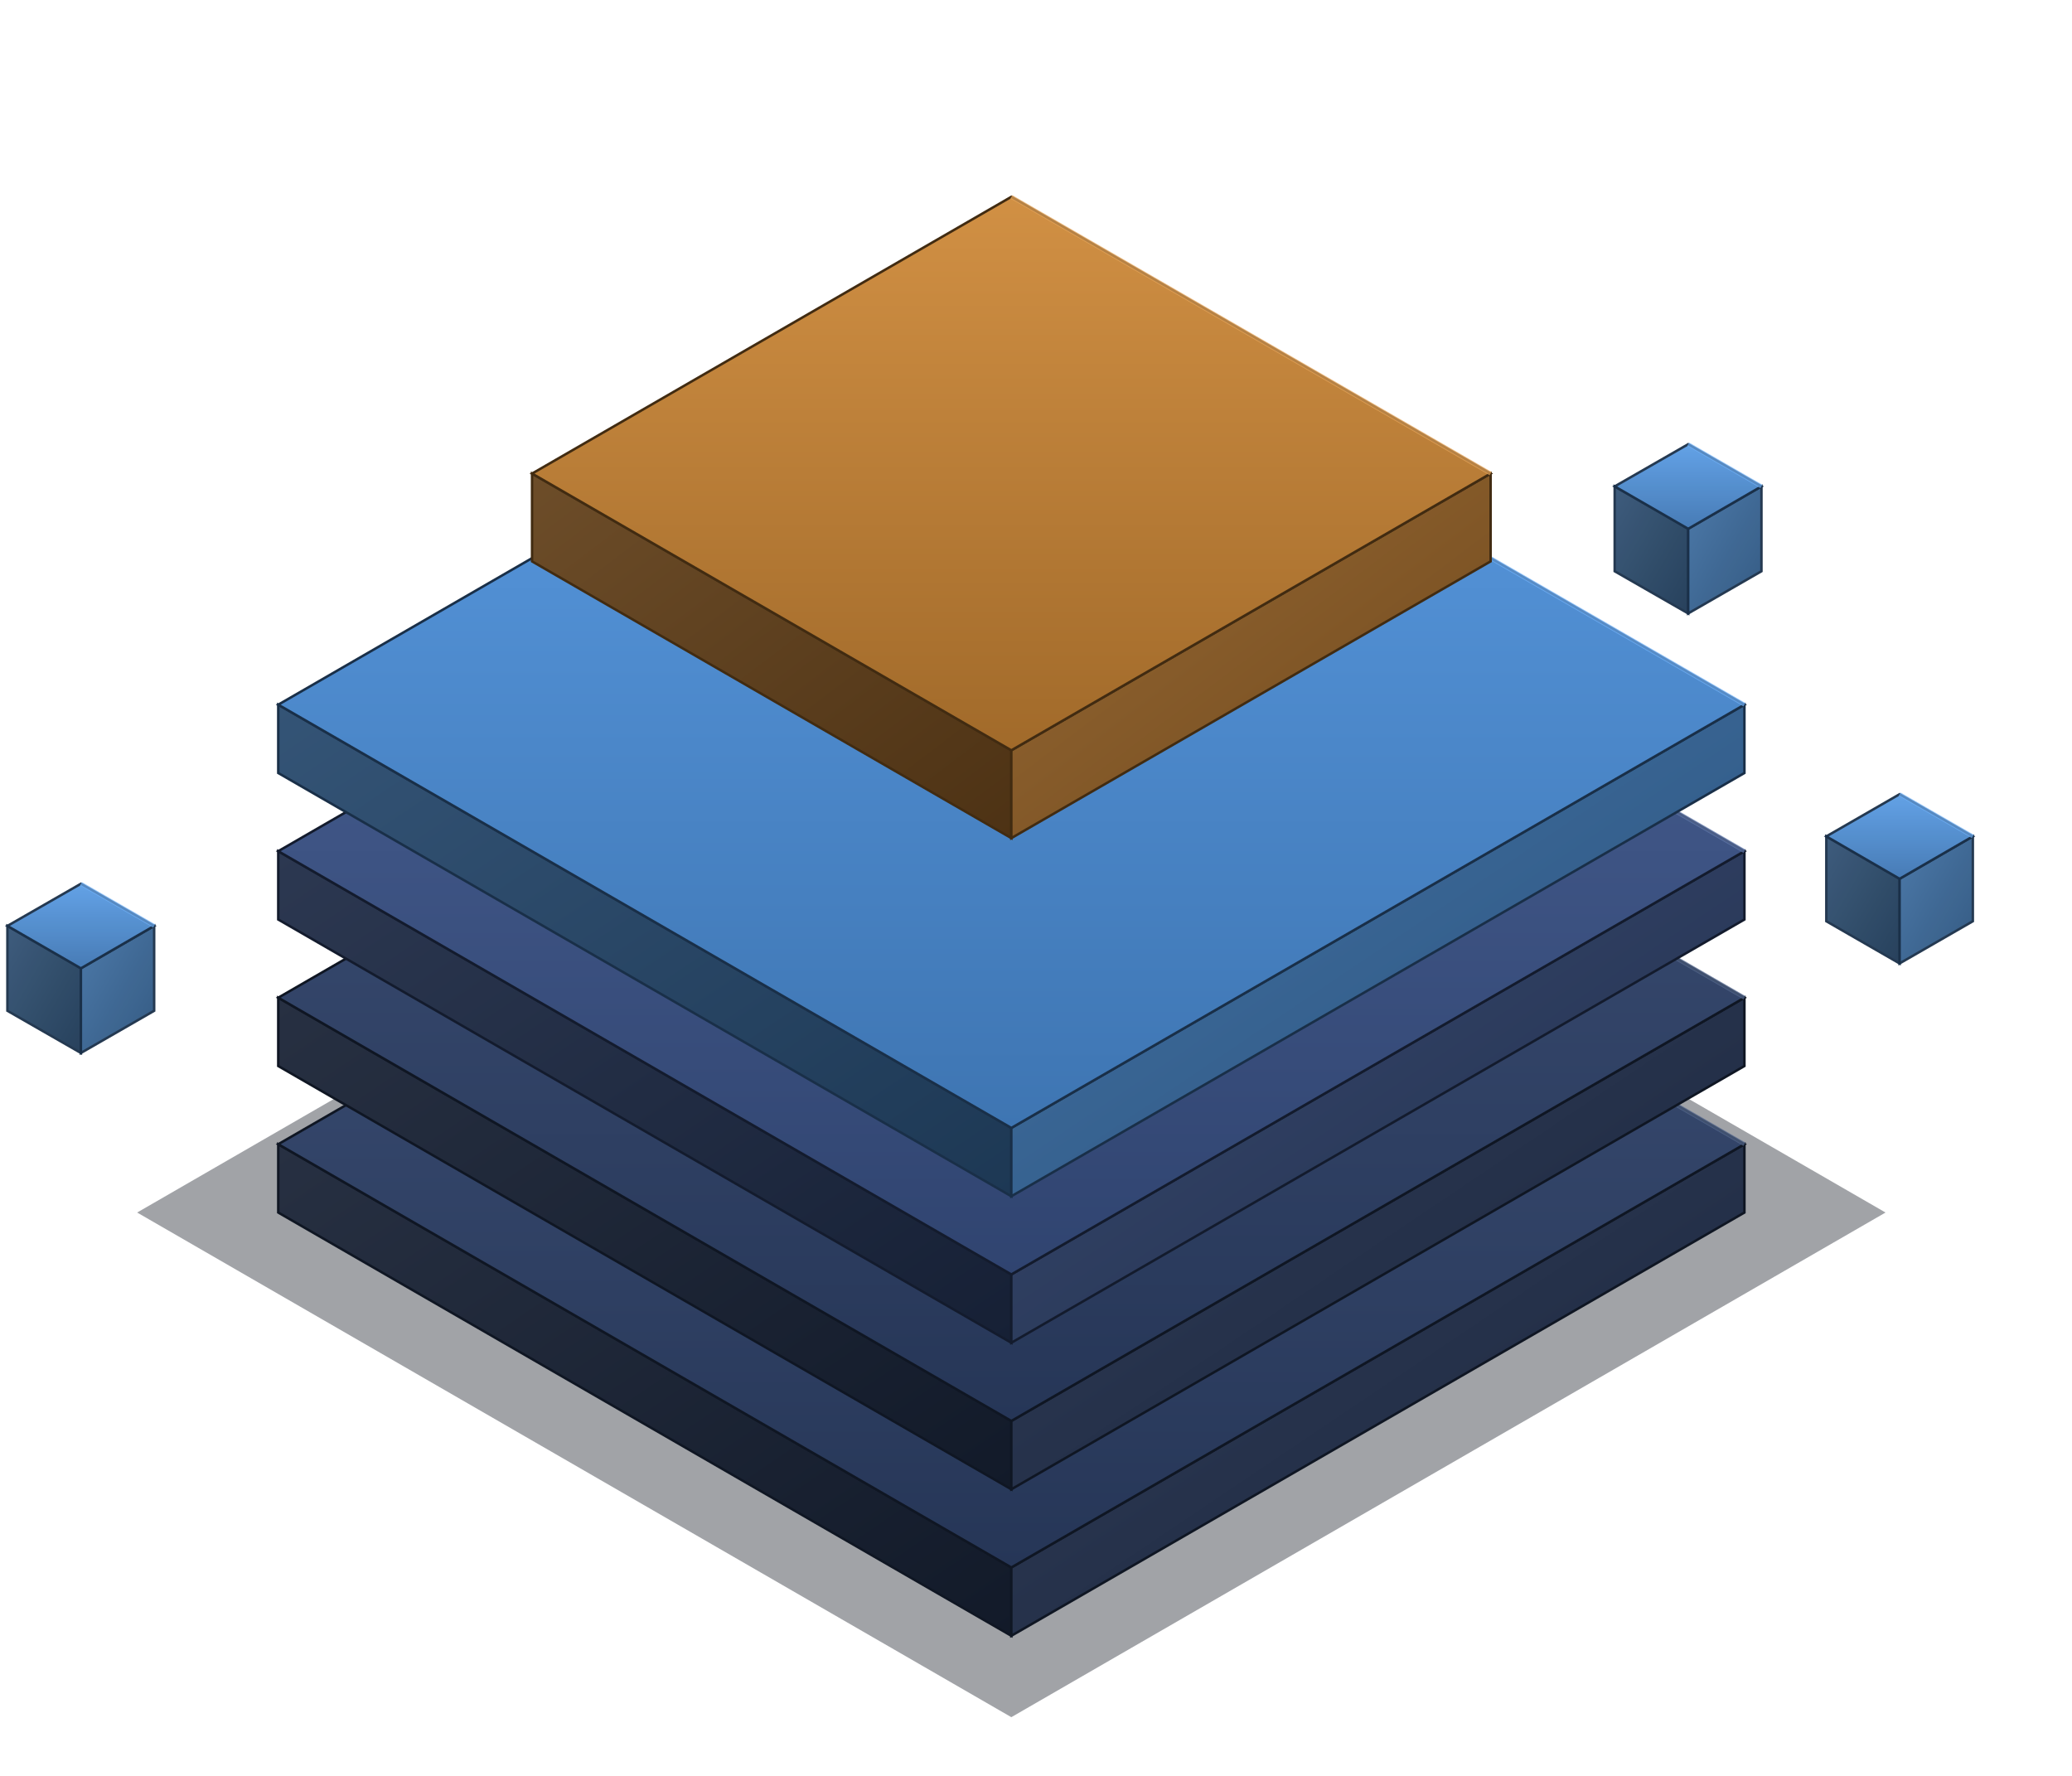
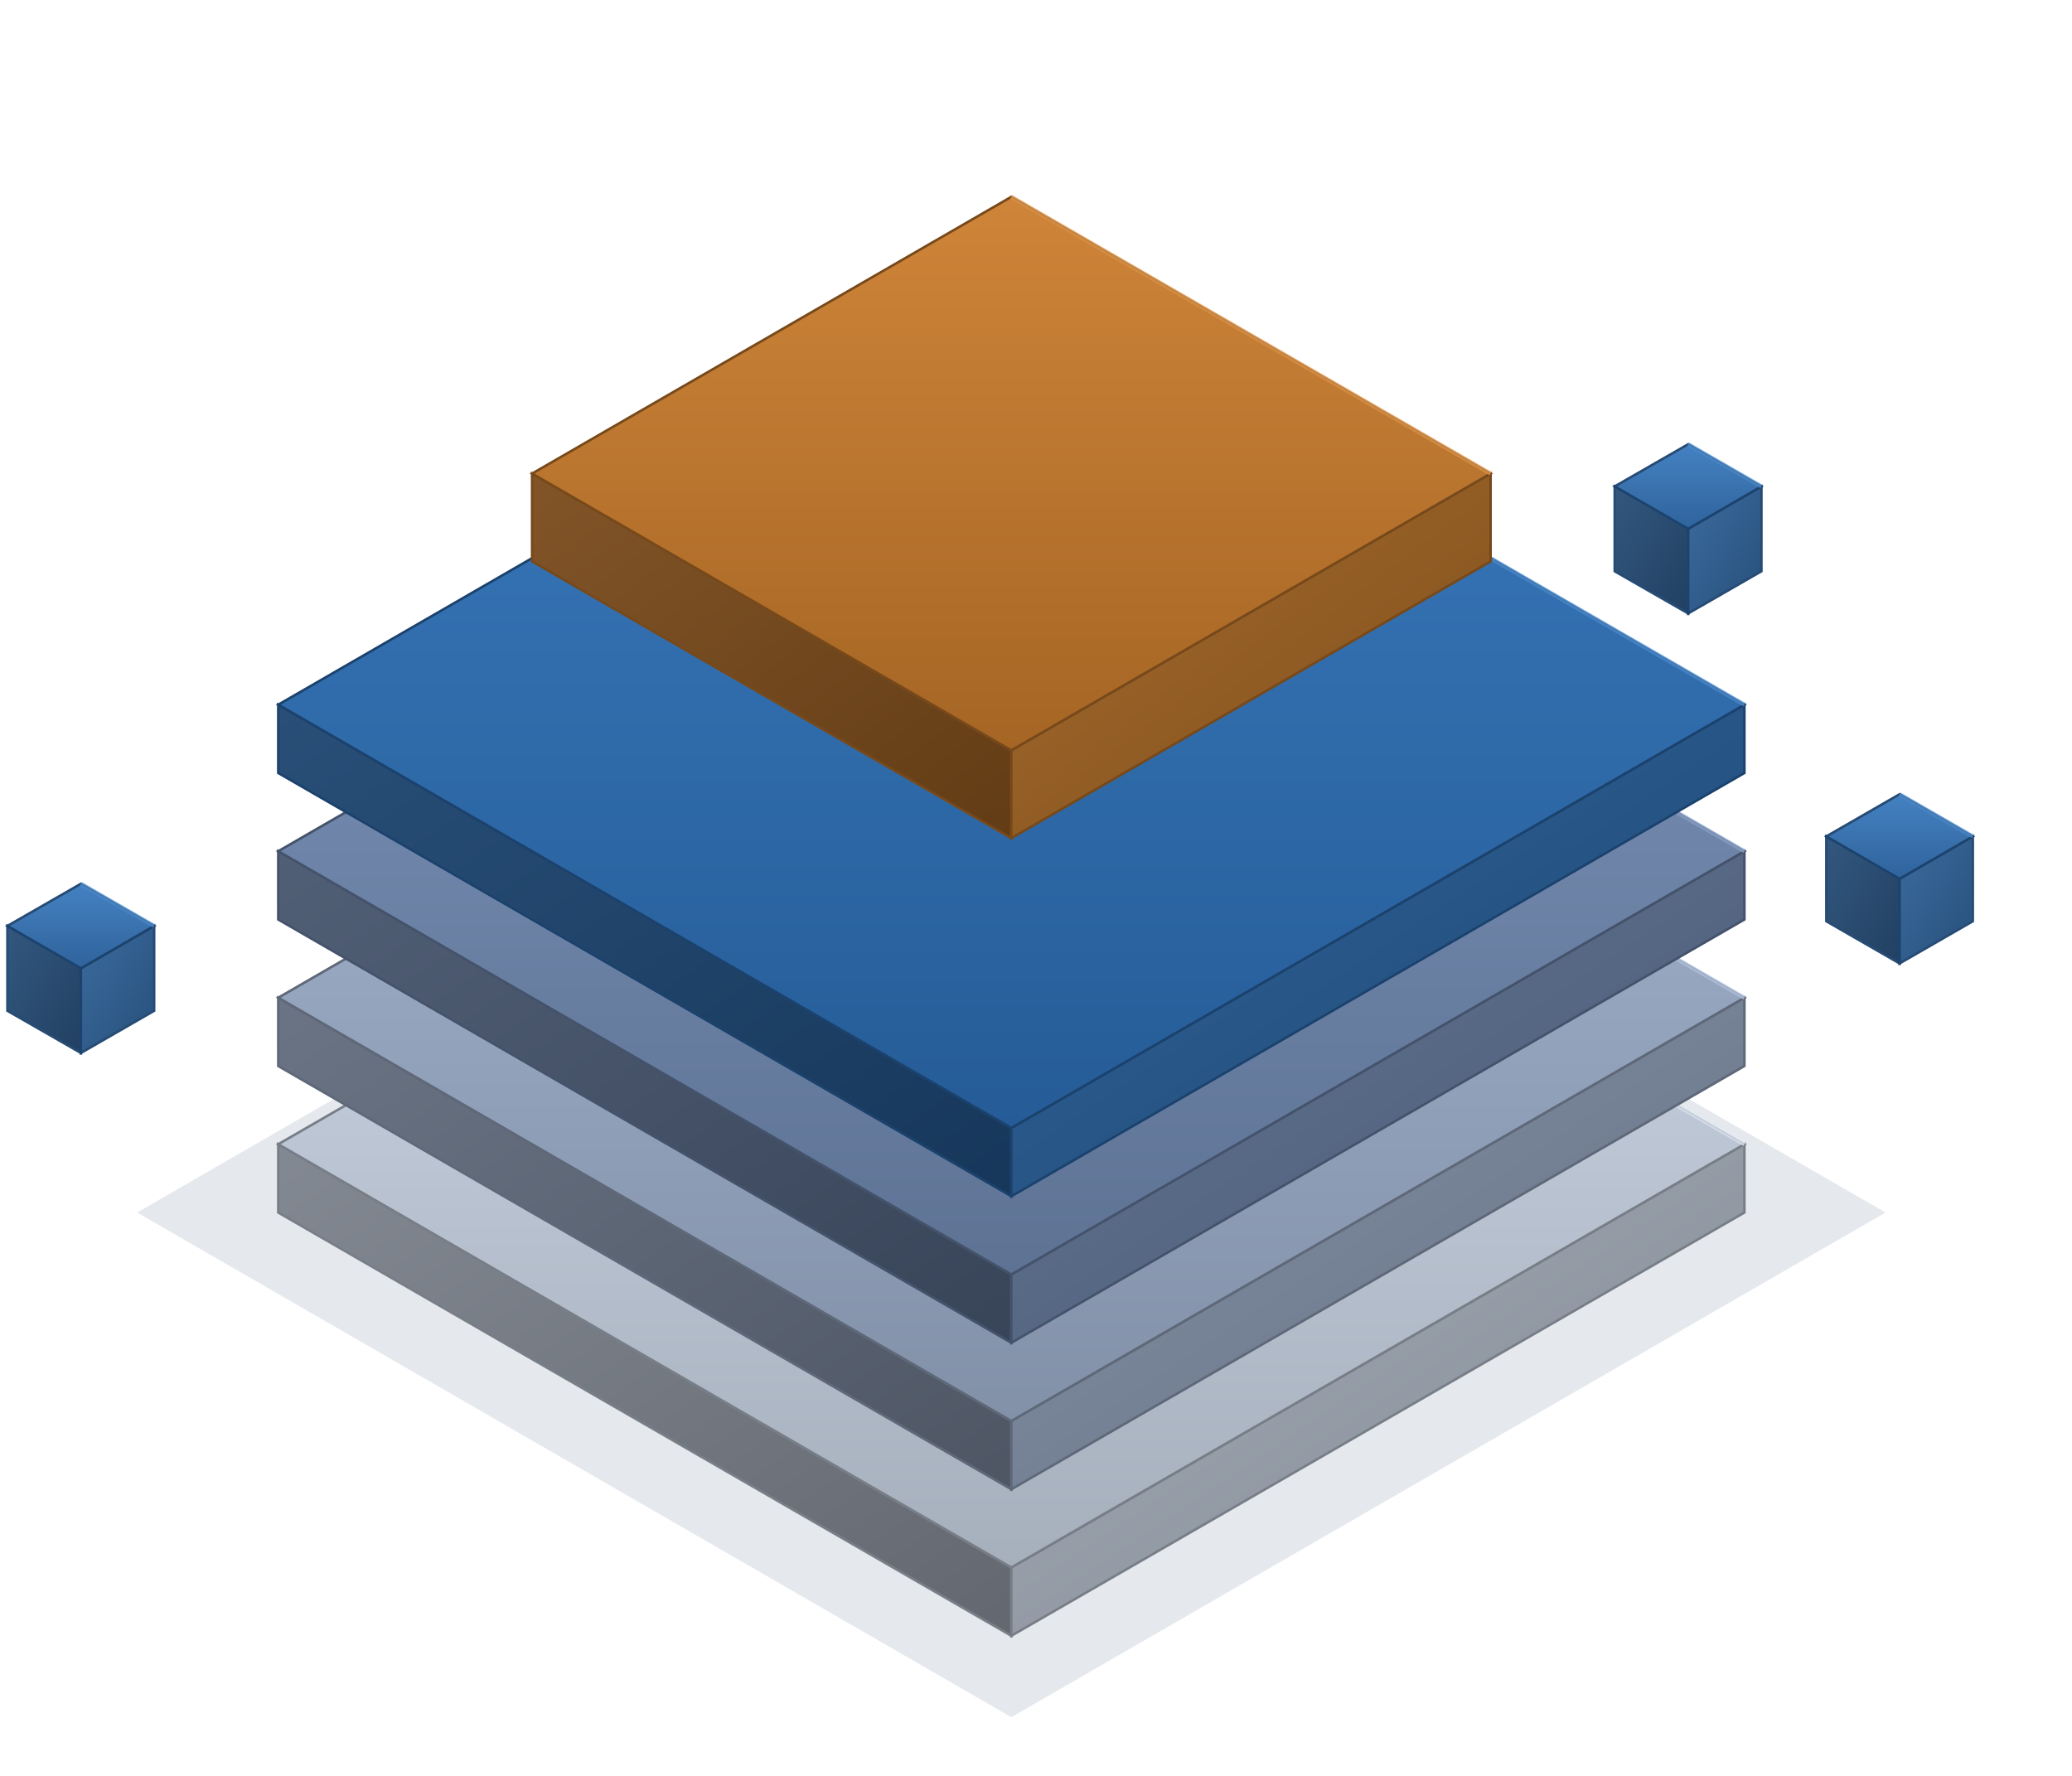
<svg xmlns="http://www.w3.org/2000/svg" viewBox="0 0 840 720" width="840" height="720" role="img" aria-label="Стопка слоёв архива: формы сводятся в одну таблицу">
  <defs>
    <linearGradient id="a1" x1="0%" y1="0%" x2="100%" y2="100%">
-       <stop offset="0%" stop-color="#273042" />
-       <stop offset="100%" stop-color="#121A29" />
+       <stop offset="0%" stop-color="#838992" />
+       <stop offset="100%" stop-color="#636870" />
    </linearGradient>
    <linearGradient id="a2" x1="0%" y1="0%" x2="100%" y2="100%">
-       <stop offset="0%" stop-color="#313E59" />
-       <stop offset="100%" stop-color="#1A253C" />
+       <stop offset="0%" stop-color="#A6AEB9" />
+       <stop offset="100%" stop-color="#818892" />
    </linearGradient>
    <linearGradient id="a3" x1="0%" y1="0%" x2="0%" y2="100%">
-       <stop offset="0%" stop-color="#3F5279" />
-       <stop offset="100%" stop-color="#263657" />
+       <stop offset="0%" stop-color="#D1DBEA" />
+       <stop offset="100%" stop-color="#A6AFBC" />
    </linearGradient>
    <linearGradient id="a4" x1="0%" y1="0%" x2="100%" y2="100%">
-       <stop offset="0%" stop-color="#273042" />
-       <stop offset="100%" stop-color="#121A29" />
+       <stop offset="0%" stop-color="#6A7484" />
+       <stop offset="100%" stop-color="#4E5664" />
    </linearGradient>
    <linearGradient id="a5" x1="0%" y1="0%" x2="100%" y2="100%">
-       <stop offset="0%" stop-color="#313E59" />
-       <stop offset="100%" stop-color="#1A253C" />
+       <stop offset="0%" stop-color="#8592A7" />
+       <stop offset="100%" stop-color="#657082" />
    </linearGradient>
    <linearGradient id="a6" x1="0%" y1="0%" x2="0%" y2="100%">
-       <stop offset="0%" stop-color="#3F5279" />
-       <stop offset="100%" stop-color="#263657" />
+       <stop offset="0%" stop-color="#A7B8D3" />
+       <stop offset="100%" stop-color="#8291A8" />
    </linearGradient>
    <linearGradient id="a7" x1="0%" y1="0%" x2="100%" y2="100%">
-       <stop offset="0%" stop-color="#2C3851" />
-       <stop offset="100%" stop-color="#162035" />
+       <stop offset="0%" stop-color="#515F76" />
+       <stop offset="100%" stop-color="#384458" />
    </linearGradient>
    <linearGradient id="a8" x1="0%" y1="0%" x2="100%" y2="100%">
-       <stop offset="0%" stop-color="#394A6E" />
-       <stop offset="100%" stop-color="#212F4E" />
+       <stop offset="0%" stop-color="#647795" />
+       <stop offset="100%" stop-color="#495973" />
    </linearGradient>
    <linearGradient id="a9" x1="0%" y1="0%" x2="0%" y2="100%">
-       <stop offset="0%" stop-color="#4B6397" />
-       <stop offset="100%" stop-color="#304470" />
+       <stop offset="0%" stop-color="#7D95BC" />
+       <stop offset="100%" stop-color="#5E7394" />
    </linearGradient>
    <linearGradient id="a10" x1="0%" y1="0%" x2="100%" y2="100%">
-       <stop offset="0%" stop-color="#345476" />
-       <stop offset="100%" stop-color="#1D3854" />
+       <stop offset="0%" stop-color="#294F78" />
+       <stop offset="100%" stop-color="#16375A" />
    </linearGradient>
    <linearGradient id="a11" x1="0%" y1="0%" x2="100%" y2="100%">
-       <stop offset="0%" stop-color="#4473A5" />
-       <stop offset="100%" stop-color="#2A527C" />
+       <stop offset="0%" stop-color="#316398" />
+       <stop offset="100%" stop-color="#1D4875" />
    </linearGradient>
    <linearGradient id="a12" x1="0%" y1="0%" x2="0%" y2="100%">
-       <stop offset="0%" stop-color="#5B9DE5" />
-       <stop offset="100%" stop-color="#3E75B2" />
+       <stop offset="0%" stop-color="#3B7BBF" />
+       <stop offset="100%" stop-color="#255C97" />
    </linearGradient>
    <linearGradient id="a13" x1="0%" y1="0%" x2="100%" y2="100%">
-       <stop offset="0%" stop-color="#6D4D29" />
-       <stop offset="100%" stop-color="#4D3214" />
+       <stop offset="0%" stop-color="#825528" />
+       <stop offset="100%" stop-color="#623C15" />
    </linearGradient>
    <linearGradient id="a14" x1="0%" y1="0%" x2="100%" y2="100%">
-       <stop offset="0%" stop-color="#976934" />
-       <stop offset="100%" stop-color="#70491D" />
+       <stop offset="0%" stop-color="#A46B2F" />
+       <stop offset="100%" stop-color="#804F1B" />
    </linearGradient>
    <linearGradient id="a15" x1="0%" y1="0%" x2="0%" y2="100%">
-       <stop offset="0%" stop-color="#D19044" />
-       <stop offset="100%" stop-color="#A16A2A" />
+       <stop offset="0%" stop-color="#CF8539" />
+       <stop offset="100%" stop-color="#A56524" />
    </linearGradient>
    <linearGradient id="a16" x1="0%" y1="0%" x2="100%" y2="100%">
-       <stop offset="0%" stop-color="#345476" />
-       <stop offset="100%" stop-color="#1D3854" />
+       <stop offset="0%" stop-color="#294F78" />
+       <stop offset="100%" stop-color="#16375A" />
    </linearGradient>
    <linearGradient id="a17" x1="0%" y1="0%" x2="100%" y2="100%">
-       <stop offset="0%" stop-color="#4473A5" />
-       <stop offset="100%" stop-color="#2A527C" />
+       <stop offset="0%" stop-color="#316398" />
+       <stop offset="100%" stop-color="#1D4875" />
    </linearGradient>
    <linearGradient id="a18" x1="0%" y1="0%" x2="0%" y2="100%">
-       <stop offset="0%" stop-color="#5B9DE5" />
-       <stop offset="100%" stop-color="#3E75B2" />
+       <stop offset="0%" stop-color="#3B7BBF" />
+       <stop offset="100%" stop-color="#255C97" />
    </linearGradient>
    <linearGradient id="a19" x1="0%" y1="0%" x2="100%" y2="100%">
-       <stop offset="0%" stop-color="#345476" />
-       <stop offset="100%" stop-color="#1D3854" />
+       <stop offset="0%" stop-color="#294F78" />
+       <stop offset="100%" stop-color="#16375A" />
    </linearGradient>
    <linearGradient id="a20" x1="0%" y1="0%" x2="100%" y2="100%">
-       <stop offset="0%" stop-color="#4473A5" />
-       <stop offset="100%" stop-color="#2A527C" />
+       <stop offset="0%" stop-color="#316398" />
+       <stop offset="100%" stop-color="#1D4875" />
    </linearGradient>
    <linearGradient id="a21" x1="0%" y1="0%" x2="0%" y2="100%">
-       <stop offset="0%" stop-color="#5B9DE5" />
-       <stop offset="100%" stop-color="#3E75B2" />
+       <stop offset="0%" stop-color="#3B7BBF" />
+       <stop offset="100%" stop-color="#255C97" />
    </linearGradient>
    <linearGradient id="a22" x1="0%" y1="0%" x2="100%" y2="100%">
-       <stop offset="0%" stop-color="#345476" />
-       <stop offset="100%" stop-color="#1D3854" />
+       <stop offset="0%" stop-color="#294F78" />
+       <stop offset="100%" stop-color="#16375A" />
    </linearGradient>
    <linearGradient id="a23" x1="0%" y1="0%" x2="100%" y2="100%">
-       <stop offset="0%" stop-color="#4473A5" />
-       <stop offset="100%" stop-color="#2A527C" />
+       <stop offset="0%" stop-color="#316398" />
+       <stop offset="100%" stop-color="#1D4875" />
    </linearGradient>
    <linearGradient id="a24" x1="0%" y1="0%" x2="0%" y2="100%">
-       <stop offset="0%" stop-color="#5B9DE5" />
-       <stop offset="100%" stop-color="#3E75B2" />
+       <stop offset="0%" stop-color="#3B7BBF" />
+       <stop offset="100%" stop-color="#255C97" />
    </linearGradient>
  </defs>
-   <polygon points="410.0,287.0 764.4,491.6 410.0,696.2 55.6,491.6" fill="#070C18" opacity="0.38" />
-   <polygon points="112.8,463.9 410.0,635.5 410.0,663.2 112.8,491.6" fill="url(#a1)" stroke="#0F1623" stroke-width="1" />
-   <polygon points="707.2,463.9 410.0,635.5 410.0,663.2 707.2,491.6" fill="url(#a2)" stroke="#0F1623" stroke-width="1" />
-   <polygon points="410.0,292.3 707.2,463.9 410.0,635.5 112.8,463.9" fill="url(#a3)" stroke="#0F1623" stroke-width="1" />
-   <polyline points="410.0,292.3 707.2,463.9" fill="none" stroke="#566990" stroke-width="1.6" opacity="0.70" />
-   <polygon points="112.8,404.5 410.0,576.1 410.0,603.8 112.8,432.2" fill="url(#a4)" stroke="#0F1623" stroke-width="1" />
-   <polygon points="707.2,404.5 410.0,576.1 410.0,603.8 707.2,432.2" fill="url(#a5)" stroke="#0F1623" stroke-width="1" />
-   <polygon points="410.0,232.9 707.2,404.5 410.0,576.1 112.8,404.5" fill="url(#a6)" stroke="#0F1623" stroke-width="1" />
-   <polyline points="410.0,232.9 707.2,404.5" fill="none" stroke="#566990" stroke-width="1.6" opacity="0.70" />
-   <polygon points="112.8,345.1 410.0,516.7 410.0,544.4 112.8,372.8" fill="url(#a7)" stroke="#131B2D" stroke-width="1" />
-   <polygon points="707.2,345.1 410.0,516.7 410.0,544.4 707.2,372.8" fill="url(#a8)" stroke="#131B2D" stroke-width="1" />
-   <polygon points="410.0,173.5 707.2,345.1 410.0,516.7 112.8,345.1" fill="url(#a9)" stroke="#131B2D" stroke-width="1" />
-   <polyline points="410.0,173.5 707.2,345.1" fill="none" stroke="#627AAE" stroke-width="1.6" opacity="0.70" />
-   <polygon points="112.8,285.7 410.0,457.3 410.0,485.0 112.8,313.4" fill="url(#a10)" stroke="#192F48" stroke-width="1" />
-   <polygon points="707.2,285.7 410.0,457.3 410.0,485.0 707.2,313.4" fill="url(#a11)" stroke="#192F48" stroke-width="1" />
-   <polygon points="410.0,114.1 707.2,285.7 410.0,457.3 112.8,285.7" fill="url(#a12)" stroke="#192F48" stroke-width="1" />
-   <polyline points="410.0,114.1 707.2,285.7" fill="none" stroke="#72B4FC" stroke-width="1.6" opacity="0.70" />
-   <polygon points="215.7,192.0 410.0,304.2 410.0,339.8 215.7,227.6" fill="url(#a13)" stroke="#412B11" stroke-width="1" />
-   <polygon points="604.3,192.0 410.0,304.2 410.0,339.8 604.3,227.6" fill="url(#a14)" stroke="#412B11" stroke-width="1" />
-   <polygon points="410.0,79.8 604.3,192.0 410.0,304.2 215.7,192.0" fill="url(#a15)" stroke="#412B11" stroke-width="1" />
-   <polyline points="410.0,79.8 604.3,192.0" fill="none" stroke="#E8A75B" stroke-width="1.6" opacity="0.70" />
-   <polygon points="740.4,339.1 770.1,356.3 770.1,390.6 740.4,373.5" fill="url(#a16)" stroke="#192F48" stroke-width="1" opacity="0.95" />
-   <polygon points="799.8,339.1 770.1,356.3 770.1,390.6 799.8,373.5" fill="url(#a17)" stroke="#192F48" stroke-width="1" opacity="0.95" />
-   <polygon points="770.1,322.0 799.8,339.1 770.1,356.3 740.4,339.1" fill="url(#a18)" stroke="#192F48" stroke-width="1" opacity="0.95" />
-   <polyline points="770.1,322.0 799.8,339.1" fill="none" stroke="#72B4FC" stroke-width="1.6" opacity="0.66" />
-   <polygon points="3.0,375.4 32.8,392.6 32.8,426.9 3.0,409.8" fill="url(#a19)" stroke="#192F48" stroke-width="1" opacity="0.95" />
-   <polygon points="62.5,375.4 32.8,392.6 32.8,426.9 62.5,409.8" fill="url(#a20)" stroke="#192F48" stroke-width="1" opacity="0.95" />
-   <polygon points="32.8,358.3 62.5,375.4 32.8,392.6 3.0,375.4" fill="url(#a21)" stroke="#192F48" stroke-width="1" opacity="0.95" />
-   <polyline points="32.8,358.3 62.5,375.4" fill="none" stroke="#72B4FC" stroke-width="1.6" opacity="0.66" />
-   <polygon points="654.6,197.2 684.4,214.4 684.4,248.7 654.6,231.6" fill="url(#a22)" stroke="#192F48" stroke-width="1" opacity="0.95" />
-   <polygon points="714.1,197.2 684.4,214.4 684.4,248.7 714.1,231.6" fill="url(#a23)" stroke="#192F48" stroke-width="1" opacity="0.95" />
-   <polygon points="684.4,180.1 714.1,197.2 684.4,214.4 654.6,197.2" fill="url(#a24)" stroke="#192F48" stroke-width="1" opacity="0.95" />
-   <polyline points="684.4,180.1 714.1,197.2" fill="none" stroke="#72B4FC" stroke-width="1.6" opacity="0.66" />
+   <polygon points="410.0,287.0 764.4,491.6 410.0,696.2 55.6,491.6" fill="#7B8AA3" opacity="0.2" />
+   <polygon points="112.8,463.9 410.0,635.5 410.0,663.2 112.8,491.6" fill="url(#a1)" stroke="#787E87" stroke-width="1" />
+   <polygon points="707.2,463.9 410.0,635.5 410.0,663.2 707.2,491.6" fill="url(#a2)" stroke="#787E87" stroke-width="1" />
+   <polygon points="410.0,292.3 707.2,463.9 410.0,635.5 112.8,463.9" fill="url(#a3)" stroke="#787E87" stroke-width="1" />
+   <polyline points="410.0,292.3 707.2,463.9" fill="none" stroke="#EAF4FF" stroke-width="1.6" opacity="0.70" />
+   <polygon points="112.8,404.5 410.0,576.1 410.0,603.8 112.8,432.2" fill="url(#a4)" stroke="#5E6879" stroke-width="1" />
+   <polygon points="707.2,404.5 410.0,576.1 410.0,603.8 707.2,432.2" fill="url(#a5)" stroke="#5E6879" stroke-width="1" />
+   <polygon points="410.0,232.9 707.2,404.5 410.0,576.1 112.8,404.5" fill="url(#a6)" stroke="#5E6879" stroke-width="1" />
+   <polyline points="410.0,232.9 707.2,404.5" fill="none" stroke="#C0D1EC" stroke-width="1.6" opacity="0.70" />
+   <polygon points="112.8,345.1 410.0,516.7 410.0,544.4 112.8,372.8" fill="url(#a7)" stroke="#44536B" stroke-width="1" />
+   <polygon points="707.2,345.1 410.0,516.7 410.0,544.4 707.2,372.8" fill="url(#a8)" stroke="#44536B" stroke-width="1" />
+   <polygon points="410.0,173.5 707.2,345.1 410.0,516.7 112.8,345.1" fill="url(#a9)" stroke="#44536B" stroke-width="1" />
+   <polyline points="410.0,173.5 707.2,345.1" fill="none" stroke="#96AED5" stroke-width="1.6" opacity="0.70" />
+   <polygon points="112.8,285.7 410.0,457.3 410.0,485.0 112.8,313.4" fill="url(#a10)" stroke="#1B426D" stroke-width="1" />
+   <polygon points="707.2,285.7 410.0,457.3 410.0,485.0 707.2,313.4" fill="url(#a11)" stroke="#1B426D" stroke-width="1" />
+   <polygon points="410.0,114.1 707.2,285.7 410.0,457.3 112.8,285.7" fill="url(#a12)" stroke="#1B426D" stroke-width="1" />
+   <polyline points="410.0,114.1 707.2,285.7" fill="none" stroke="#5494D8" stroke-width="1.6" opacity="0.70" />
+   <polygon points="215.7,192.0 410.0,304.2 410.0,339.8 215.7,227.6" fill="url(#a13)" stroke="#77491A" stroke-width="1" />
+   <polygon points="604.3,192.0 410.0,304.2 410.0,339.8 604.3,227.6" fill="url(#a14)" stroke="#77491A" stroke-width="1" />
+   <polygon points="410.0,79.8 604.3,192.0 410.0,304.2 215.7,192.0" fill="url(#a15)" stroke="#77491A" stroke-width="1" />
+   <polyline points="410.0,79.8 604.3,192.0" fill="none" stroke="#E89E52" stroke-width="1.6" opacity="0.70" />
+   <polygon points="740.4,339.1 770.1,356.3 770.1,390.6 740.4,373.5" fill="url(#a16)" stroke="#1B426D" stroke-width="1" opacity="0.95" />
+   <polygon points="799.8,339.1 770.1,356.3 770.1,390.6 799.8,373.5" fill="url(#a17)" stroke="#1B426D" stroke-width="1" opacity="0.95" />
+   <polygon points="770.1,322.0 799.8,339.1 770.1,356.3 740.4,339.1" fill="url(#a18)" stroke="#1B426D" stroke-width="1" opacity="0.95" />
+   <polyline points="770.1,322.0 799.8,339.1" fill="none" stroke="#5494D8" stroke-width="1.6" opacity="0.66" />
+   <polygon points="3.0,375.4 32.8,392.6 32.8,426.9 3.0,409.8" fill="url(#a19)" stroke="#1B426D" stroke-width="1" opacity="0.95" />
+   <polygon points="62.5,375.4 32.8,392.6 32.8,426.9 62.5,409.8" fill="url(#a20)" stroke="#1B426D" stroke-width="1" opacity="0.95" />
+   <polygon points="32.8,358.3 62.5,375.4 32.8,392.6 3.0,375.4" fill="url(#a21)" stroke="#1B426D" stroke-width="1" opacity="0.95" />
+   <polyline points="32.8,358.3 62.5,375.4" fill="none" stroke="#5494D8" stroke-width="1.6" opacity="0.66" />
+   <polygon points="654.6,197.2 684.4,214.4 684.4,248.7 654.6,231.6" fill="url(#a22)" stroke="#1B426D" stroke-width="1" opacity="0.95" />
+   <polygon points="714.1,197.2 684.4,214.4 684.4,248.7 714.1,231.6" fill="url(#a23)" stroke="#1B426D" stroke-width="1" opacity="0.95" />
+   <polygon points="684.4,180.1 714.1,197.2 684.4,214.4 654.6,197.2" fill="url(#a24)" stroke="#1B426D" stroke-width="1" opacity="0.95" />
+   <polyline points="684.4,180.1 714.1,197.2" fill="none" stroke="#5494D8" stroke-width="1.6" opacity="0.66" />
</svg>
